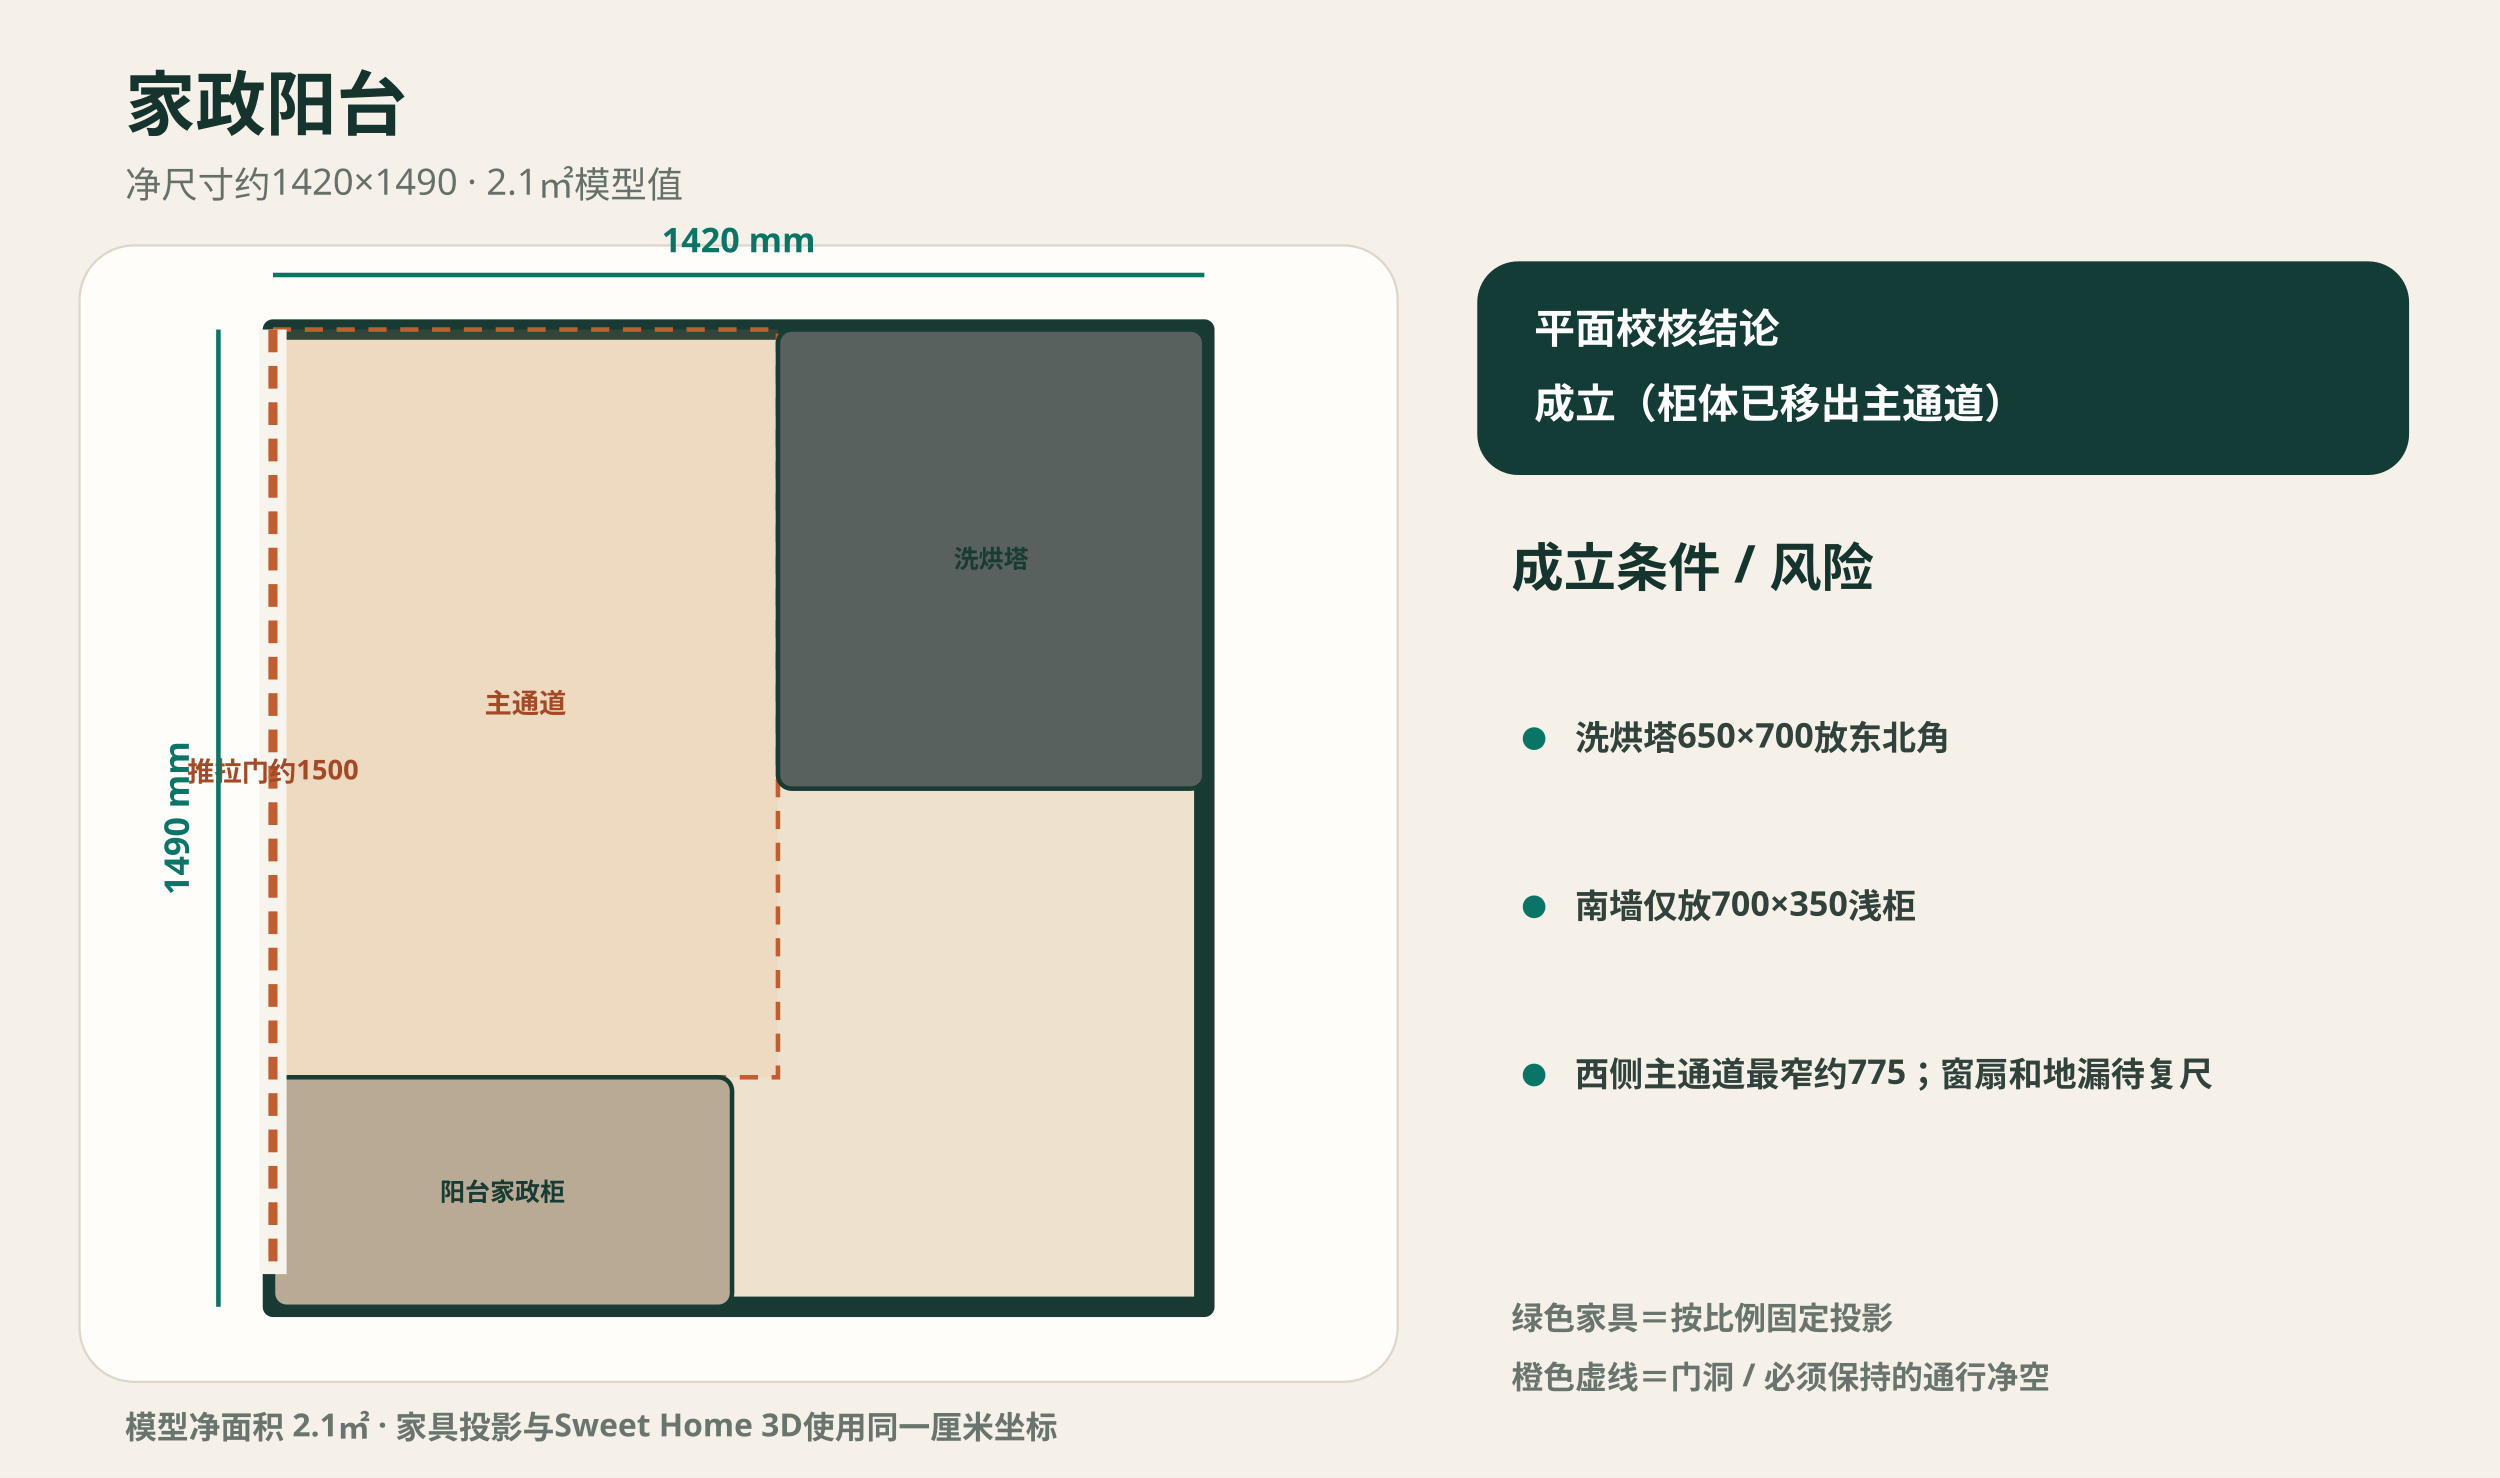
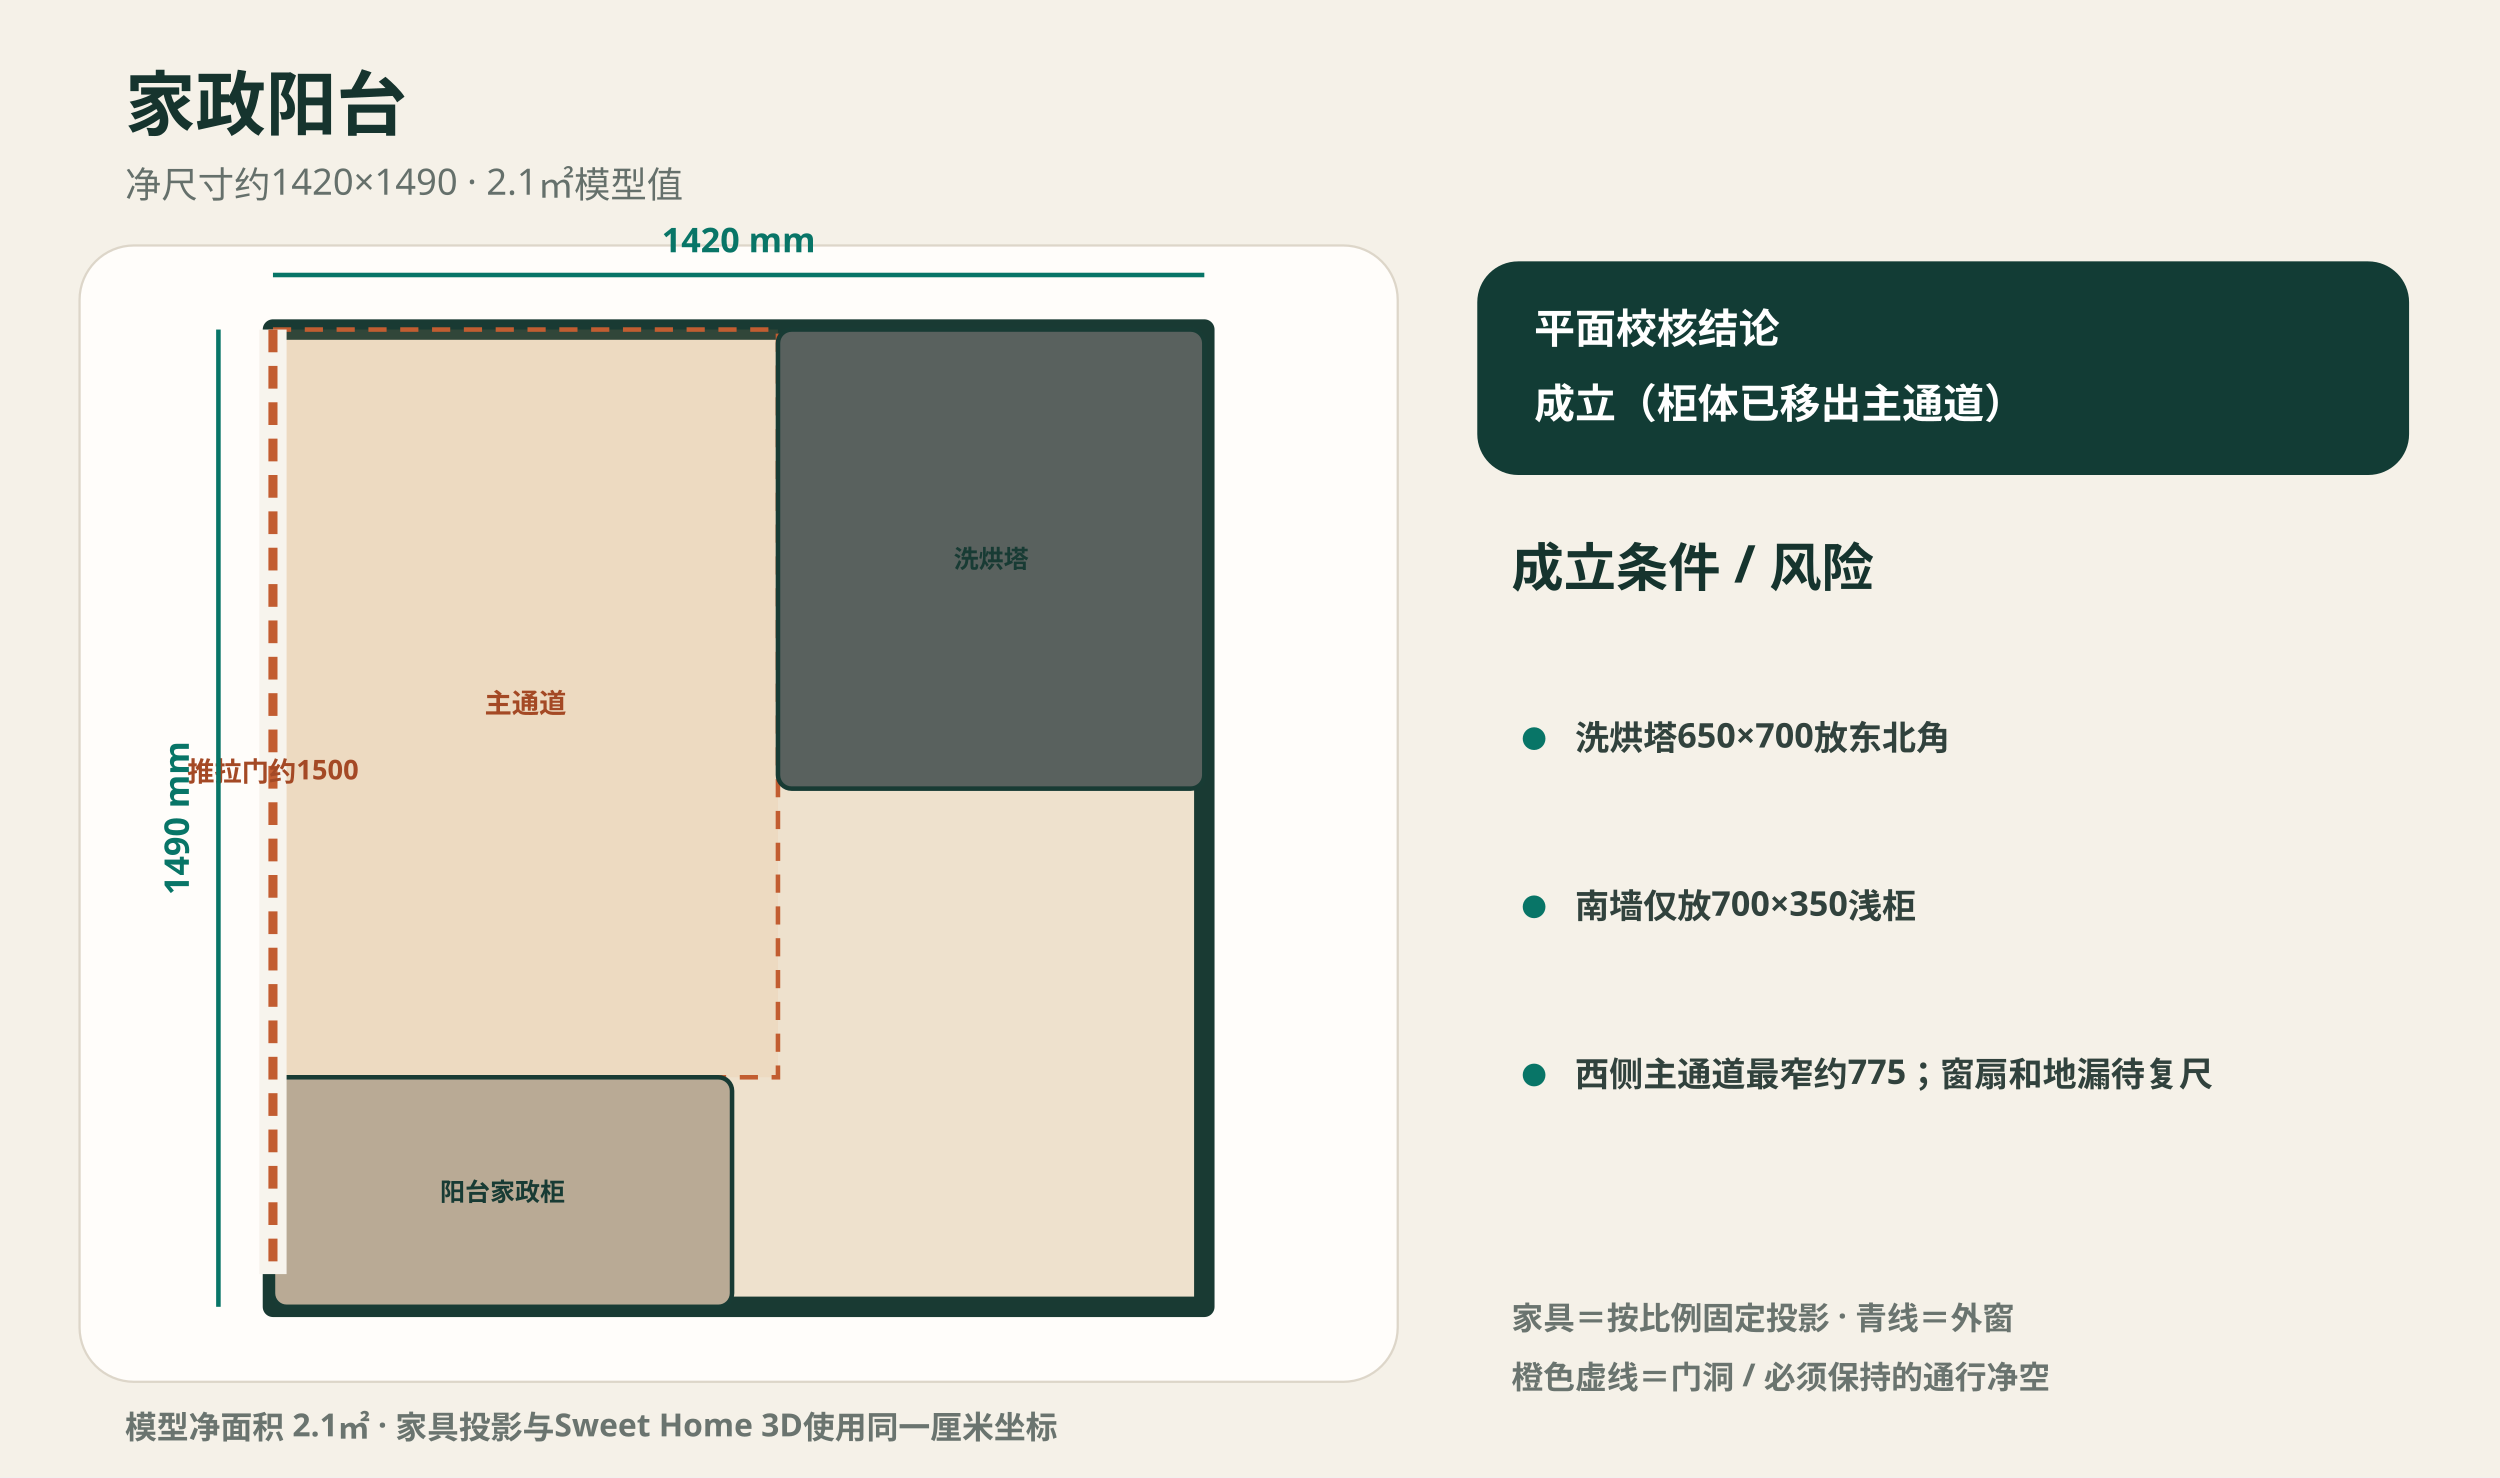
<svg xmlns="http://www.w3.org/2000/svg" viewBox="0 0 1100 650" role="img" aria-label="家政阳台按比例空间校核图">
  <style>
  .title{font:800 31px system-ui,'Microsoft YaHei';fill:#16342e} .sub{font:500 16px system-ui,'Microsoft YaHei';fill:#65706b}
  .dim{font:700 15px system-ui,'Microsoft YaHei';fill:#087567} .fixture{font:700 11px system-ui,'Microsoft YaHei';fill:#183b34}
-   .door-label{font:700 12px system-ui,'Microsoft YaHei';fill:#a44925} .note{font:600 15px system-ui,'Microsoft YaHei';fill:#31423d}
+   .door-label{font:700 12px system-ui,'Microsoft YaHei';fill:#a44925} .window-label{font:700 12px system-ui,'Microsoft YaHei';fill:#1c7488} .note{font:600 15px system-ui,'Microsoft YaHei';fill:#31423d}
  .status{font:800 18px system-ui,'Microsoft YaHei';fill:#fff} .meta{font:600 14px system-ui,'Microsoft YaHei';fill:#6a746f}
</style>
  <rect width="1100" height="650" fill="#f5f1e8" />
  <text x="55" y="57" class="title">家政阳台</text>
  <text x="55" y="87" class="sub">净尺寸约1420×1490 · 2.1㎡模型值</text>
  <rect x="35" y="108" width="580" height="500" rx="24" fill="#fffdfa" stroke="#ddd6c9" />
  <polygon points="120.1,145.0 529.9,145.0 529.9,575.0 120.1,575.0" fill="#eee1cd" stroke="#193a33" stroke-width="9" stroke-linejoin="round" />
  <rect x="120.1" y="145.0" width="222.2" height="329.0" fill="#e5a46a" fill-opacity=".12" stroke="#c25d31" stroke-width="2" stroke-dasharray="8 6" />
  <text x="231.2" y="309.5" text-anchor="middle" dominant-baseline="middle" class="door-label">主通道</text>
  <rect x="342.3" y="145.0" width="187.6" height="202.0" rx="6" fill="#59615e" stroke="#183b34" stroke-width="2" />
  <text x="436.1" y="246.0" text-anchor="middle" dominant-baseline="middle" class="fixture">洗烘塔</text>
  <rect x="120.1" y="474.0" width="202.0" height="101.0" rx="6" fill="#b9aa95" stroke="#183b34" stroke-width="2" />
  <text x="221.1" y="524.5" text-anchor="middle" dominant-baseline="middle" class="fixture">阳台家政柜</text>
  <line x1="120.1" y1="145.0" x2="120.1" y2="560.6" stroke="#f7f4ed" stroke-width="12" />
  <line x1="120.1" y1="145.0" x2="120.1" y2="560.6" stroke="#c25d31" stroke-width="4" stroke-dasharray="10 6" />
  <text x="120.1" y="343.8" text-anchor="middle" class="door-label">推拉门约1500</text>
  <line x1="120.1" y1="121.0" x2="529.9" y2="121.0" stroke="#087567" stroke-width="2" />
  <text x="325.0" y="111.0" text-anchor="middle" class="dim">1420 mm</text>
  <line x1="96.1" y1="145.0" x2="96.1" y2="575.0" stroke="#087567" stroke-width="2" />
  <text x="83.1" y="360.0" transform="rotate(-90 83.1 360.0)" text-anchor="middle" class="dim">1490 mm</text>
  <text x="55" y="633" class="meta">模型净面积 2.1㎡ · 家具投影与Sweet Home 3D使用同一厘米坐标</text>
  <rect x="650" y="115" width="410" height="94" rx="18" fill="#123c35" />
  <text x="675" y="151" class="status">平面校核结论</text>
  <text x="675" y="184" class="status">成立（柜体已移出主通道）</text>
  <text x="665" y="258" class="title" style="font-size:23px">成立条件 / 风险</text>
  <g transform="translate(665 330)">
    <circle cx="10" cy="-5" r="5" fill="#087567" />
    <text x="28" y="0" class="note">洗烘塔650×700放东北角</text>
  </g>
  <g transform="translate(665 404)">
    <circle cx="10" cy="-5" r="5" fill="#087567" />
    <text x="28" y="0" class="note">南墙仅放700×350浅柜</text>
  </g>
  <g transform="translate(665 478)">
    <circle cx="10" cy="-5" r="5" fill="#087567" />
    <text x="28" y="0" class="note">西侧主通道最窄约775；窗扇和地漏待复尺</text>
  </g>
-   <text x="665" y="585" class="meta">绿色家具＝按比例固定投影</text>
+   <text x="665" y="585" class="meta">家具＝按比例固定投影 · 青线＝外窗</text>
  <text x="665" y="611" class="meta">橙色虚线＝门洞 / 必须保持的通行净空</text>
</svg>
